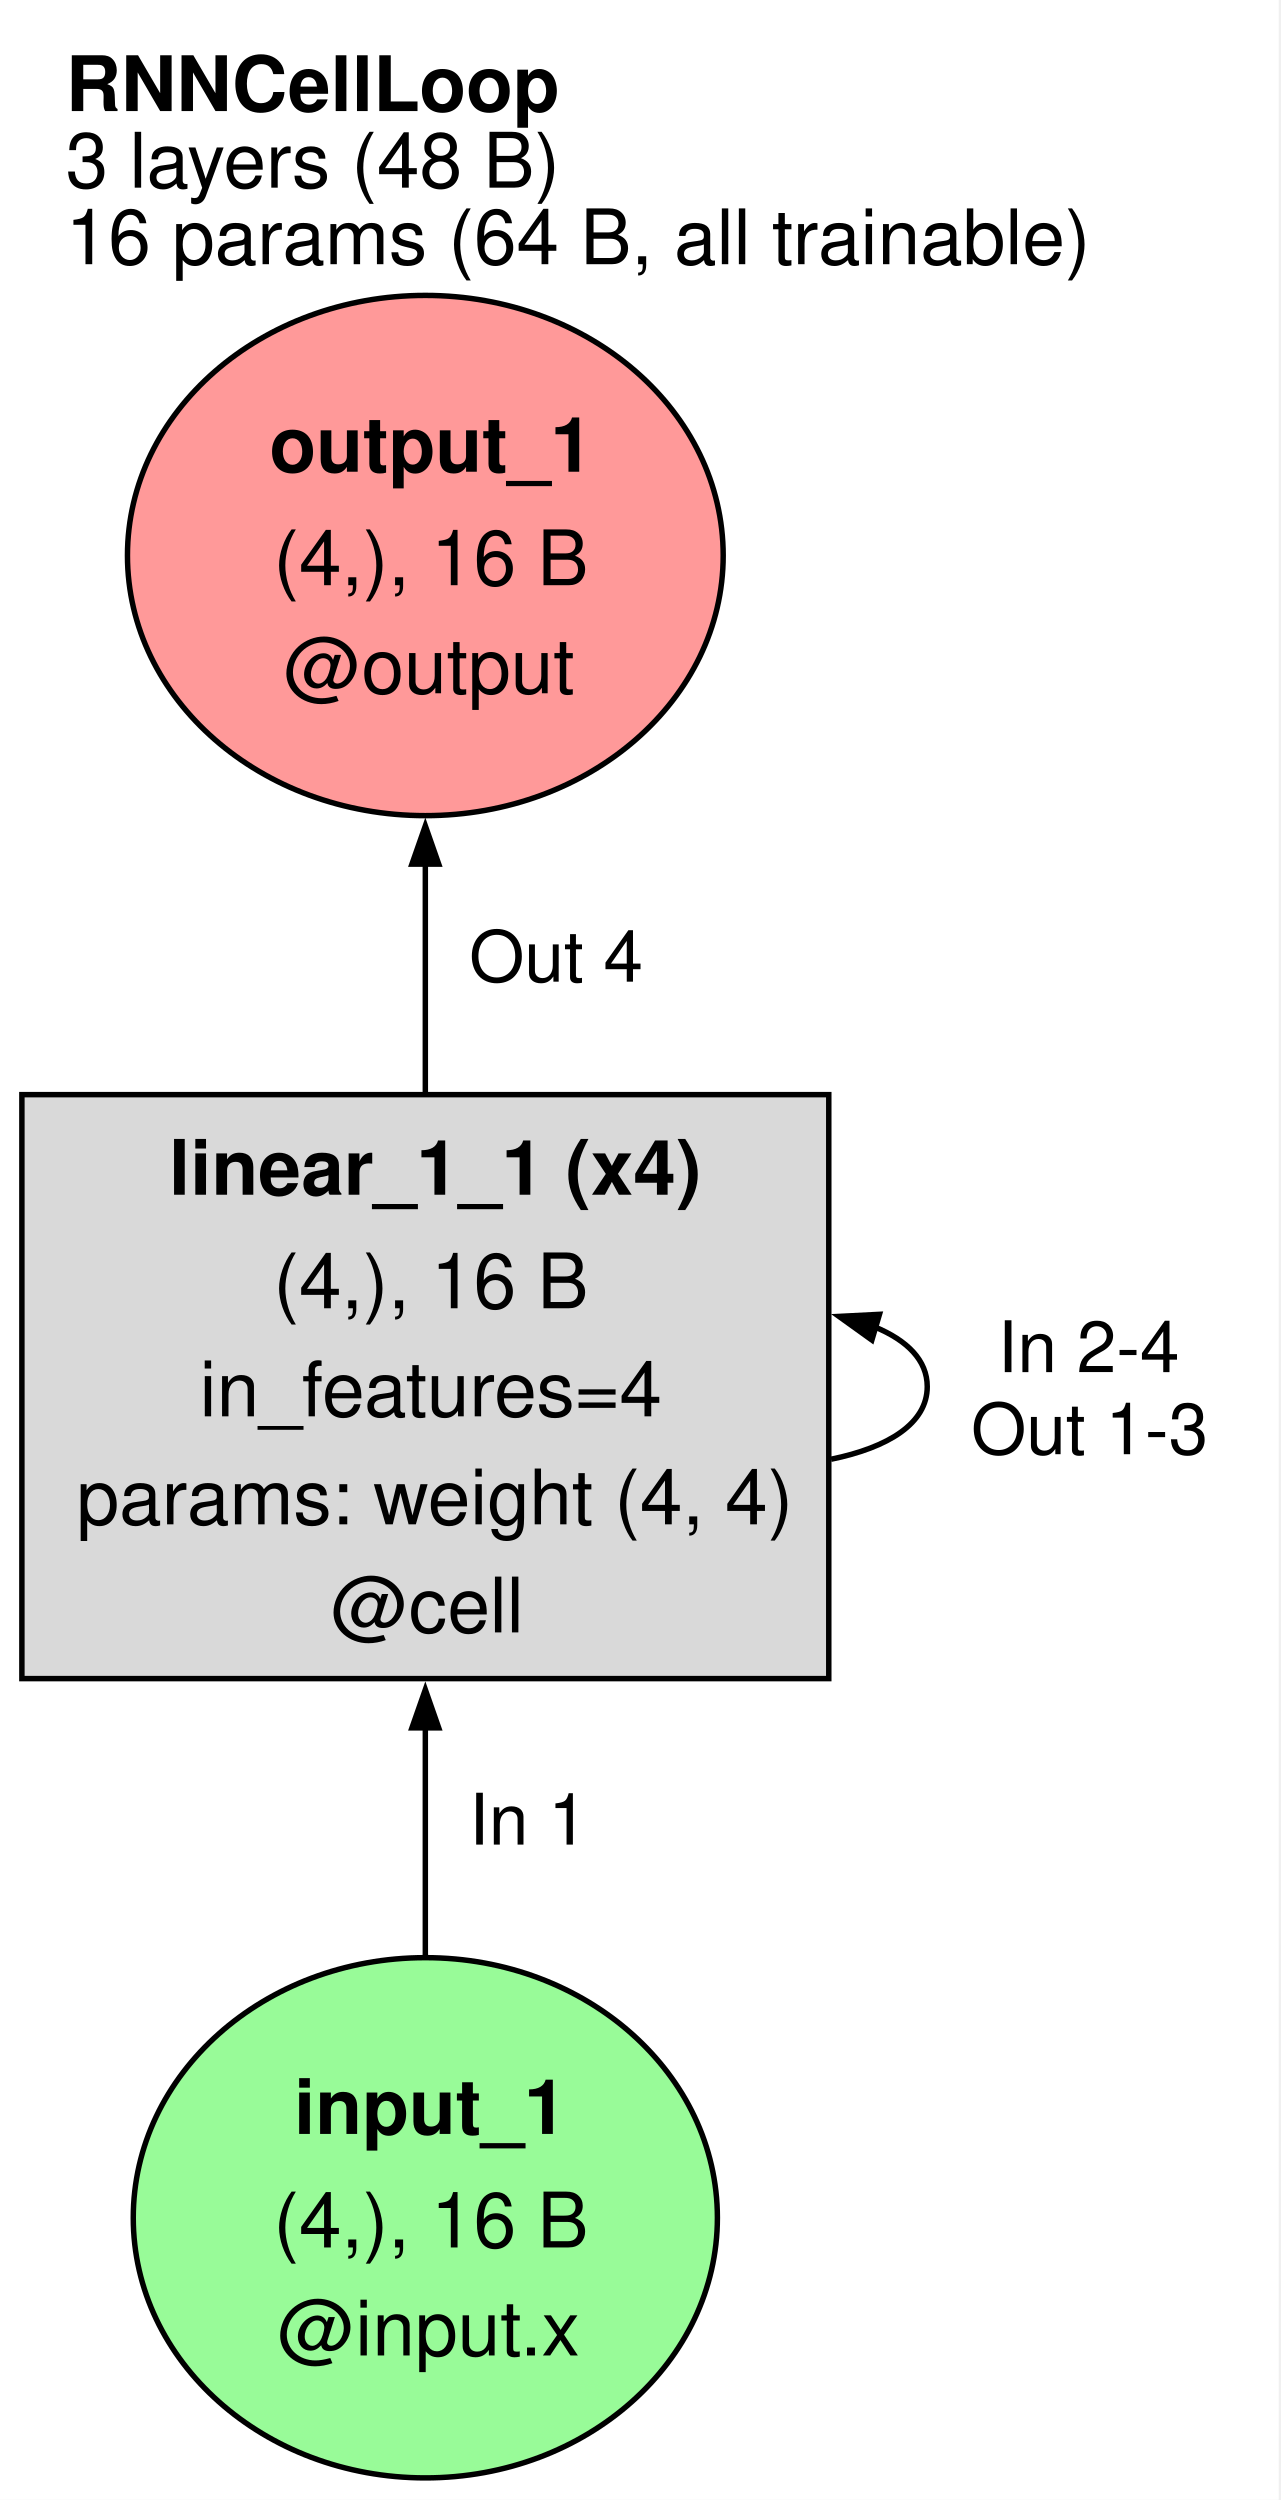
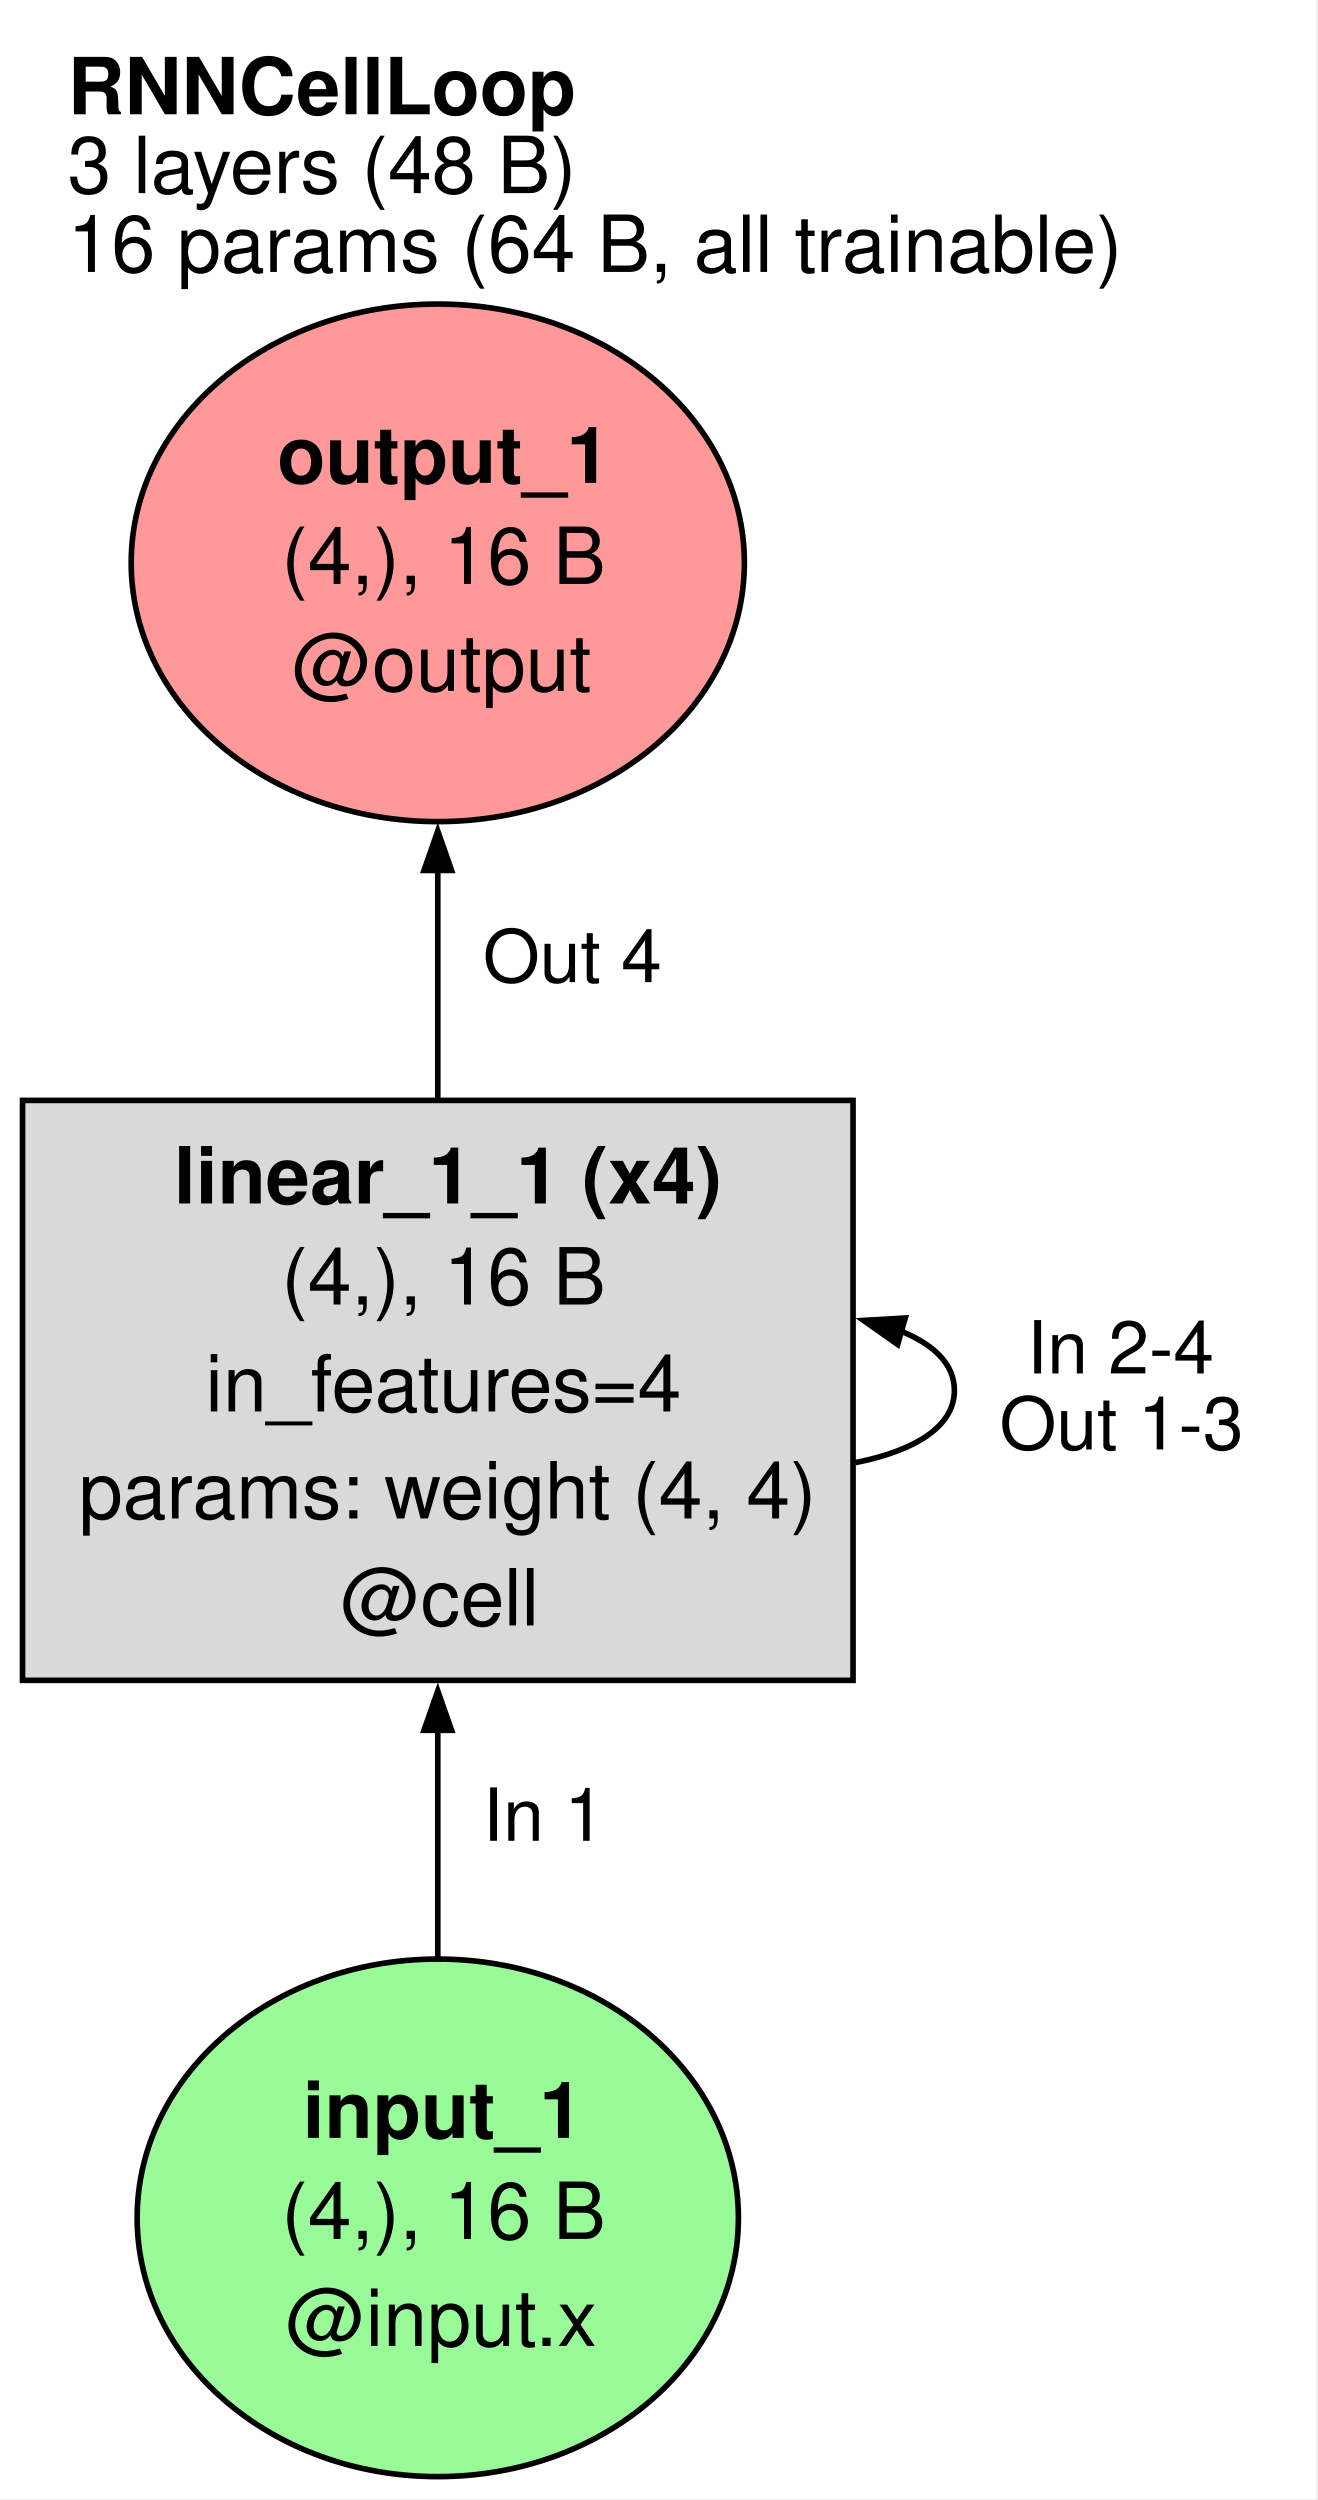
- <svg xmlns="http://www.w3.org/2000/svg" width="234pt" height="457pt" viewBox="0.00 0.00 234.00 457.00">
-   <g id="graph0" class="graph" transform="scale(1 1) rotate(0) translate(4 452.96)">
-     <polygon fill="white" stroke="none" points="-4,4 -4,-452.96 229.75,-452.96 229.75,4 -4,4" />
-     <text xml:space="preserve" text-anchor="start" x="8" y="-432.66" font-family="Helvetica,sans-Serif" font-weight="bold" font-size="14.00">RNNCellLoop</text>
-     <text xml:space="preserve" text-anchor="start" x="8" y="-418.66" font-family="Helvetica,sans-Serif" font-size="14.00">3 layers (48 B)</text>
-     <text xml:space="preserve" text-anchor="start" x="8" y="-404.66" font-family="Helvetica,sans-Serif" font-size="14.00">16 params (64 B, all trainable)</text>
+ <svg xmlns="http://www.w3.org/2000/svg" width="234pt" height="444pt" viewBox="0.00 0.00 234.00 444.00">
+   <g id="graph0" class="graph" transform="scale(1 1) rotate(0) translate(4 439.85)">
+     <polygon fill="white" stroke="none" points="-4,4 -4,-439.85 229.75,-439.85 229.75,4 -4,4" />
+     <text xml:space="preserve" text-anchor="start" x="8" y="-419.55" font-family="Helvetica,sans-Serif" font-weight="bold" font-size="14.00">RNNCellLoop</text>
+     <text xml:space="preserve" text-anchor="start" x="8" y="-405.55" font-family="Helvetica,sans-Serif" font-size="14.00">3 layers (48 B)</text>
+     <text xml:space="preserve" text-anchor="start" x="8" y="-391.55" font-family="Helvetica,sans-Serif" font-size="14.00">16 params (64 B, all trainable)</text>
    <g id="node1" class="node">
-       <ellipse fill="#98fb98" stroke="black" cx="73.75" cy="-47.55" rx="53.39" ry="47.55" />
-       <text xml:space="preserve" text-anchor="start" x="49.75" y="-62.88" font-family="Helvetica,sans-Serif" font-weight="bold" font-size="14.00">input_1</text>
-       <text xml:space="preserve" text-anchor="start" x="46" y="-42.13" font-family="Helvetica,sans-Serif" font-size="14.00">(4,), 16 B</text>
-       <text xml:space="preserve" text-anchor="start" x="46.75" y="-22.38" font-family="Helvetica,sans-Serif" font-size="14.00">@input.x</text>
+       <ellipse fill="#98fb98" stroke="black" cx="73.75" cy="-45.96" rx="53.39" ry="45.96" />
+       <text xml:space="preserve" text-anchor="start" x="49.75" y="-60.16" font-family="Helvetica,sans-Serif" font-weight="bold" font-size="14.00">input_1</text>
+       <text xml:space="preserve" text-anchor="start" x="46" y="-42.21" font-family="Helvetica,sans-Serif" font-size="14.00">(4,), 16 B</text>
+       <text xml:space="preserve" text-anchor="start" x="46.75" y="-23.21" font-family="Helvetica,sans-Serif" font-size="14.00">@input.x</text>
    </g>
    <g id="node2" class="node">
-       <polygon fill="#d9d9d9" stroke="black" points="147.5,-252.86 0,-252.86 0,-146.11 147.5,-146.11 147.5,-252.86" />
-       <text xml:space="preserve" text-anchor="start" x="26.88" y="-234.56" font-family="Helvetica,sans-Serif" font-weight="bold" font-size="14.00">linear_1_1 (x4)</text>
-       <text xml:space="preserve" text-anchor="start" x="46" y="-213.81" font-family="Helvetica,sans-Serif" font-size="14.00">(4,), 16 B</text>
-       <text xml:space="preserve" text-anchor="start" x="32.5" y="-194.06" font-family="Helvetica,sans-Serif" font-size="14.00">in_features=4</text>
-       <text xml:space="preserve" text-anchor="start" x="10" y="-174.31" font-family="Helvetica,sans-Serif" font-size="14.00">params: weight (4, 4)</text>
-       <text xml:space="preserve" text-anchor="start" x="56.5" y="-154.56" font-family="Helvetica,sans-Serif" font-size="14.00">@cell</text>
+       <polygon fill="#d9d9d9" stroke="black" points="147.5,-244.42 0,-244.42 0,-141.42 147.5,-141.42 147.5,-244.42" />
+       <text xml:space="preserve" text-anchor="start" x="26.88" y="-226.12" font-family="Helvetica,sans-Serif" font-weight="bold" font-size="14.00">linear_1_1 (x4)</text>
+       <text xml:space="preserve" text-anchor="start" x="46" y="-208.17" font-family="Helvetica,sans-Serif" font-size="14.00">(4,), 16 B</text>
+       <text xml:space="preserve" text-anchor="start" x="32.5" y="-189.17" font-family="Helvetica,sans-Serif" font-size="14.00">in_features=4</text>
+       <text xml:space="preserve" text-anchor="start" x="10" y="-170.17" font-family="Helvetica,sans-Serif" font-size="14.00">params: weight (4, 4)</text>
+       <text xml:space="preserve" text-anchor="start" x="56.5" y="-151.17" font-family="Helvetica,sans-Serif" font-size="14.00">@cell</text>
    </g>
    <g id="edge1" class="edge">
-       <path fill="none" stroke="black" d="M73.75,-95.58C73.75,-108.86 73.75,-123.51 73.75,-137.48" />
-       <polygon fill="black" stroke="black" points="71.3,-137.1 73.75,-144.1 76.2,-137.1 71.3,-137.1" />
-       <text xml:space="preserve" text-anchor="start" x="81.75" y="-115.76" font-family="Helvetica,sans-Serif" font-size="13.00">In 1</text>
+       <path fill="none" stroke="black" d="M73.75,-92.03C73.75,-104.91 73.75,-119.13 73.75,-132.71" />
+       <polygon fill="black" stroke="black" points="71.3,-132.55 73.75,-139.55 76.2,-132.55 71.3,-132.55" />
+       <text xml:space="preserve" text-anchor="start" x="81.75" y="-112.92" font-family="Helvetica,sans-Serif" font-size="13.00">In 1</text>
    </g>
    <g id="edge2" class="edge">
-       <path fill="none" stroke="black" d="M147.91,-186.21C158.44,-188.36 165.5,-192.78 165.5,-199.48 165.5,-204.3 161.85,-207.94 155.89,-210.4" />
-       <polygon fill="black" stroke="black" points="155.38,-208 149.36,-212.32 156.77,-212.7 155.38,-208" />
-       <text xml:space="preserve" text-anchor="start" x="178.38" y="-202.13" font-family="Helvetica,sans-Serif" font-size="13.00">In 2-4</text>
-       <text xml:space="preserve" text-anchor="start" x="173.5" y="-187.13" font-family="Helvetica,sans-Serif" font-size="13.00">Out 1-3</text>
+       <path fill="none" stroke="black" d="M147.91,-180.09C158.44,-182.17 165.5,-186.45 165.5,-192.92 165.5,-197.58 161.85,-201.1 155.89,-203.48" />
+       <polygon fill="black" stroke="black" points="155.42,-201.07 149.36,-205.34 156.77,-205.78 155.42,-201.07" />
+       <text xml:space="preserve" text-anchor="start" x="178.38" y="-195.92" font-family="Helvetica,sans-Serif" font-size="13.00">In 2-4</text>
+       <text xml:space="preserve" text-anchor="start" x="173.5" y="-182.42" font-family="Helvetica,sans-Serif" font-size="13.00">Out 1-3</text>
    </g>
    <g id="node3" class="node">
-       <ellipse fill="#ff9999" stroke="black" cx="73.75" cy="-351.41" rx="54.45" ry="47.55" />
-       <text xml:space="preserve" text-anchor="start" x="45.25" y="-366.73" font-family="Helvetica,sans-Serif" font-weight="bold" font-size="14.00">output_1</text>
-       <text xml:space="preserve" text-anchor="start" x="46" y="-345.98" font-family="Helvetica,sans-Serif" font-size="14.00">(4,), 16 B</text>
-       <text xml:space="preserve" text-anchor="start" x="47.88" y="-326.23" font-family="Helvetica,sans-Serif" font-size="14.00">@output</text>
+       <ellipse fill="#ff9999" stroke="black" cx="73.75" cy="-339.89" rx="54.45" ry="45.96" />
+       <text xml:space="preserve" text-anchor="start" x="45.25" y="-354.09" font-family="Helvetica,sans-Serif" font-weight="bold" font-size="14.00">output_1</text>
+       <text xml:space="preserve" text-anchor="start" x="46" y="-336.14" font-family="Helvetica,sans-Serif" font-size="14.00">(4,), 16 B</text>
+       <text xml:space="preserve" text-anchor="start" x="47.88" y="-317.14" font-family="Helvetica,sans-Serif" font-size="14.00">@output</text>
    </g>
    <g id="edge3" class="edge">
-       <path fill="none" stroke="black" d="M73.75,-253.34C73.75,-266.88 73.75,-281.49 73.75,-295.15" />
-       <polygon fill="black" stroke="black" points="71.3,-295 73.75,-302 76.2,-295 71.3,-295" />
-       <text xml:space="preserve" text-anchor="start" x="81.75" y="-273.51" font-family="Helvetica,sans-Serif" font-size="13.00">Out 4</text>
+       <path fill="none" stroke="black" d="M73.75,-244.62C73.75,-257.88 73.75,-272.2 73.75,-285.58" />
+       <polygon fill="black" stroke="black" points="71.3,-285.26 73.75,-292.26 76.2,-285.26 71.3,-285.26" />
+       <text xml:space="preserve" text-anchor="start" x="81.75" y="-265.42" font-family="Helvetica,sans-Serif" font-size="13.00">Out 4</text>
    </g>
  </g>
</svg>
